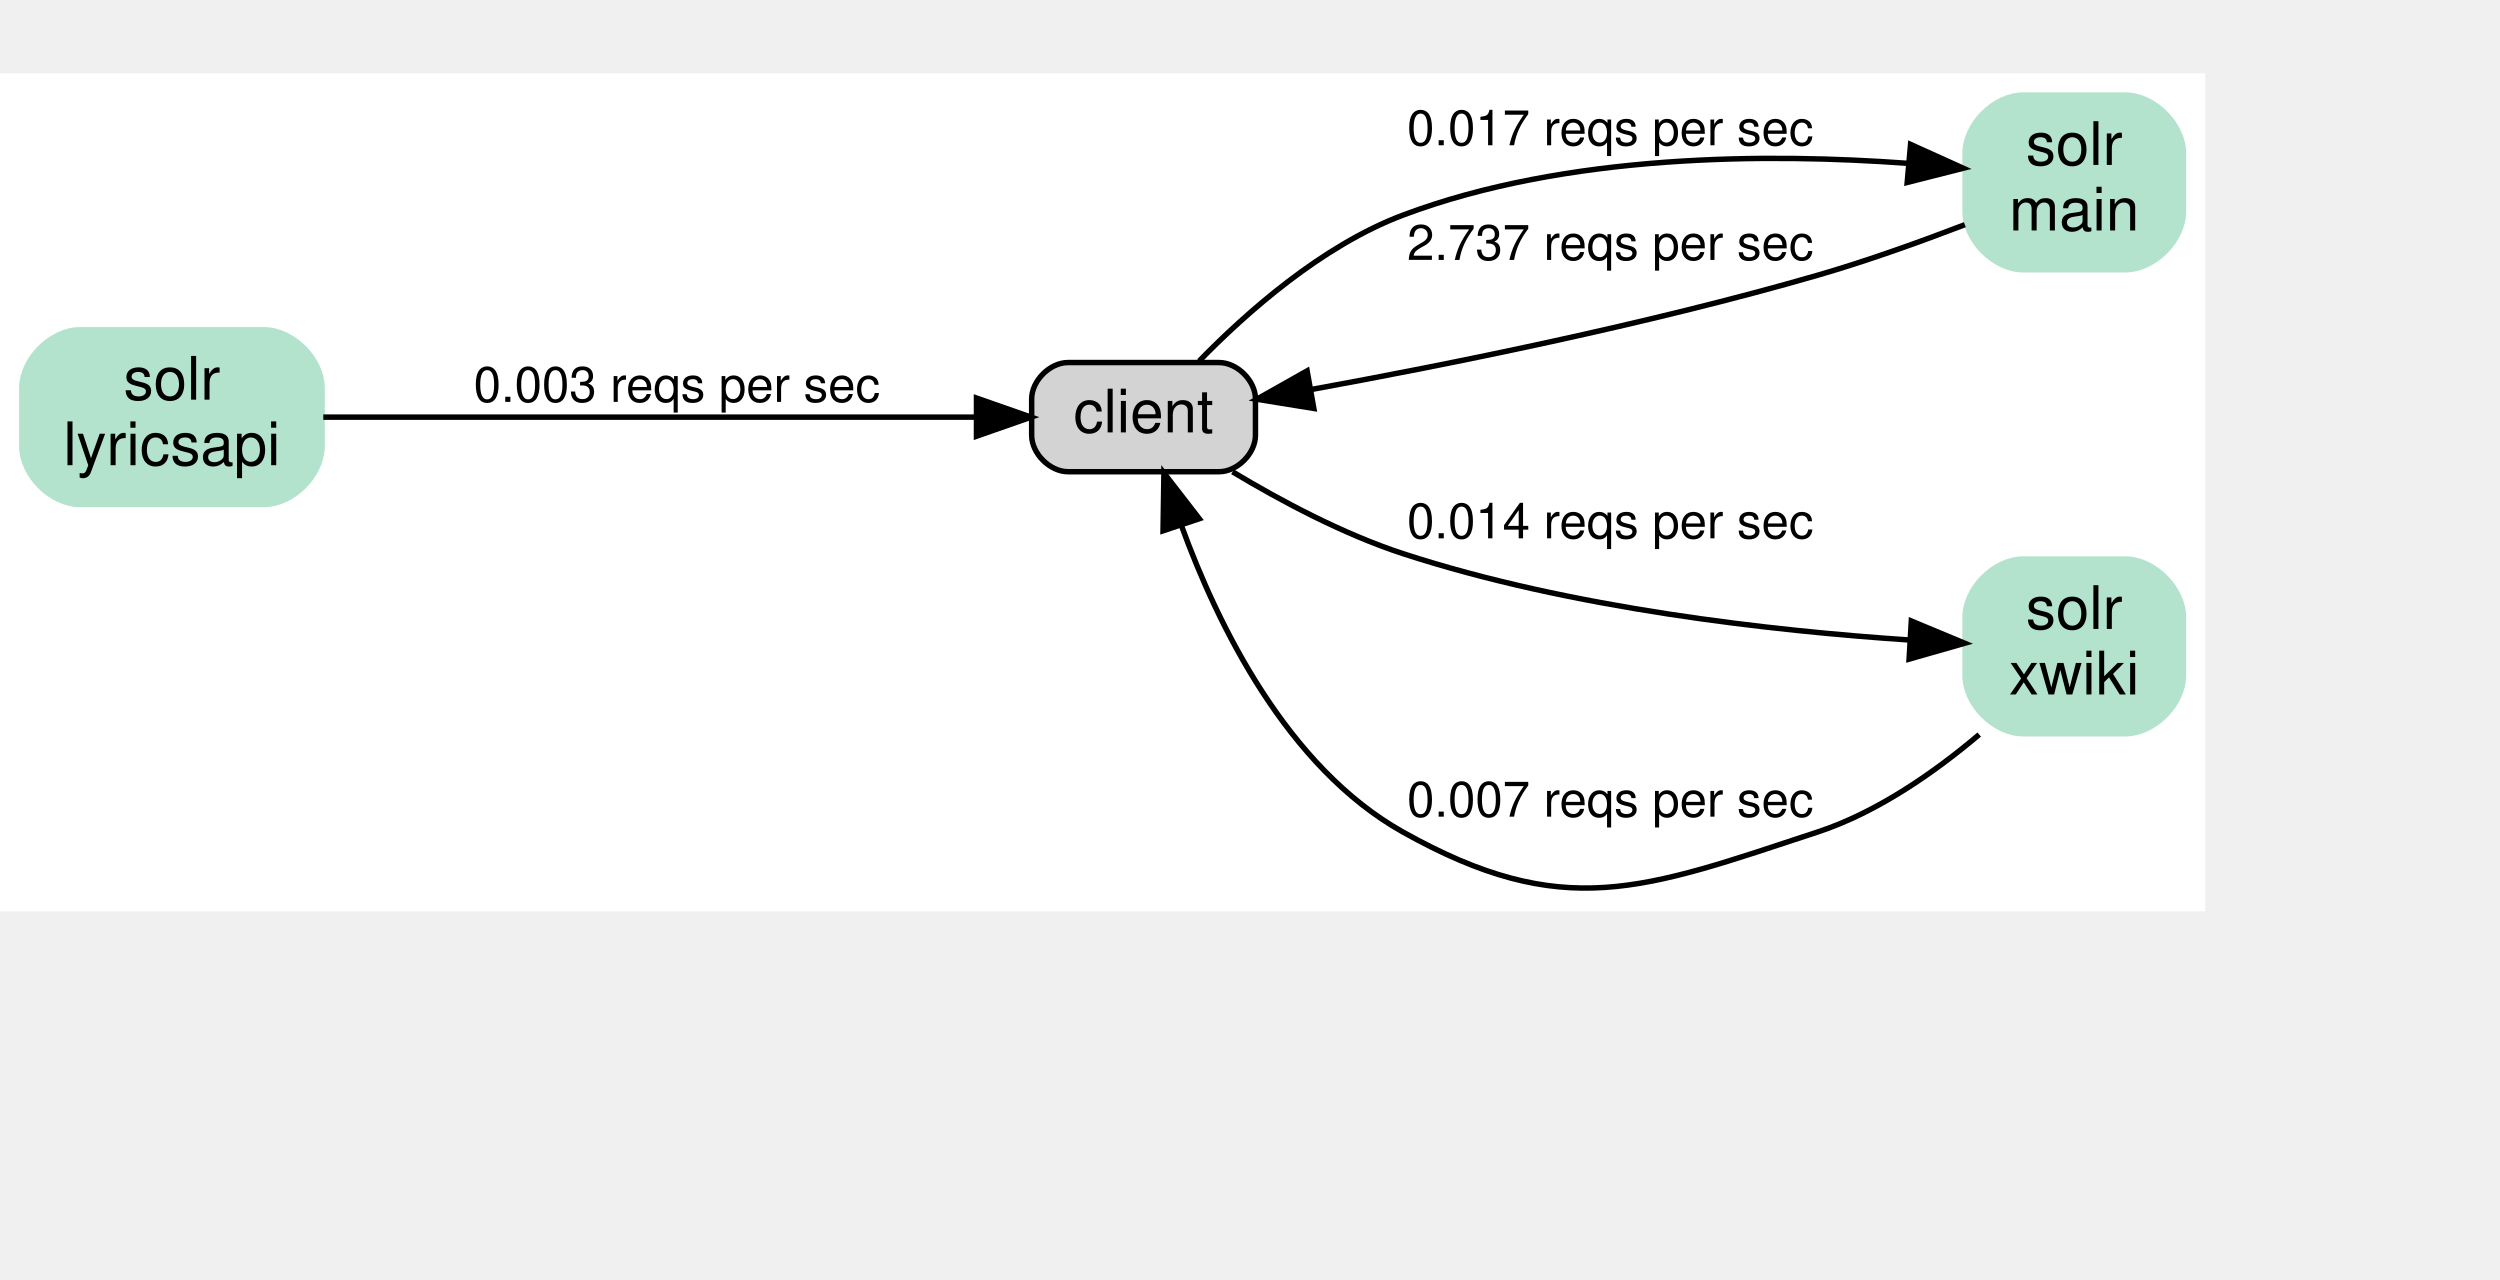
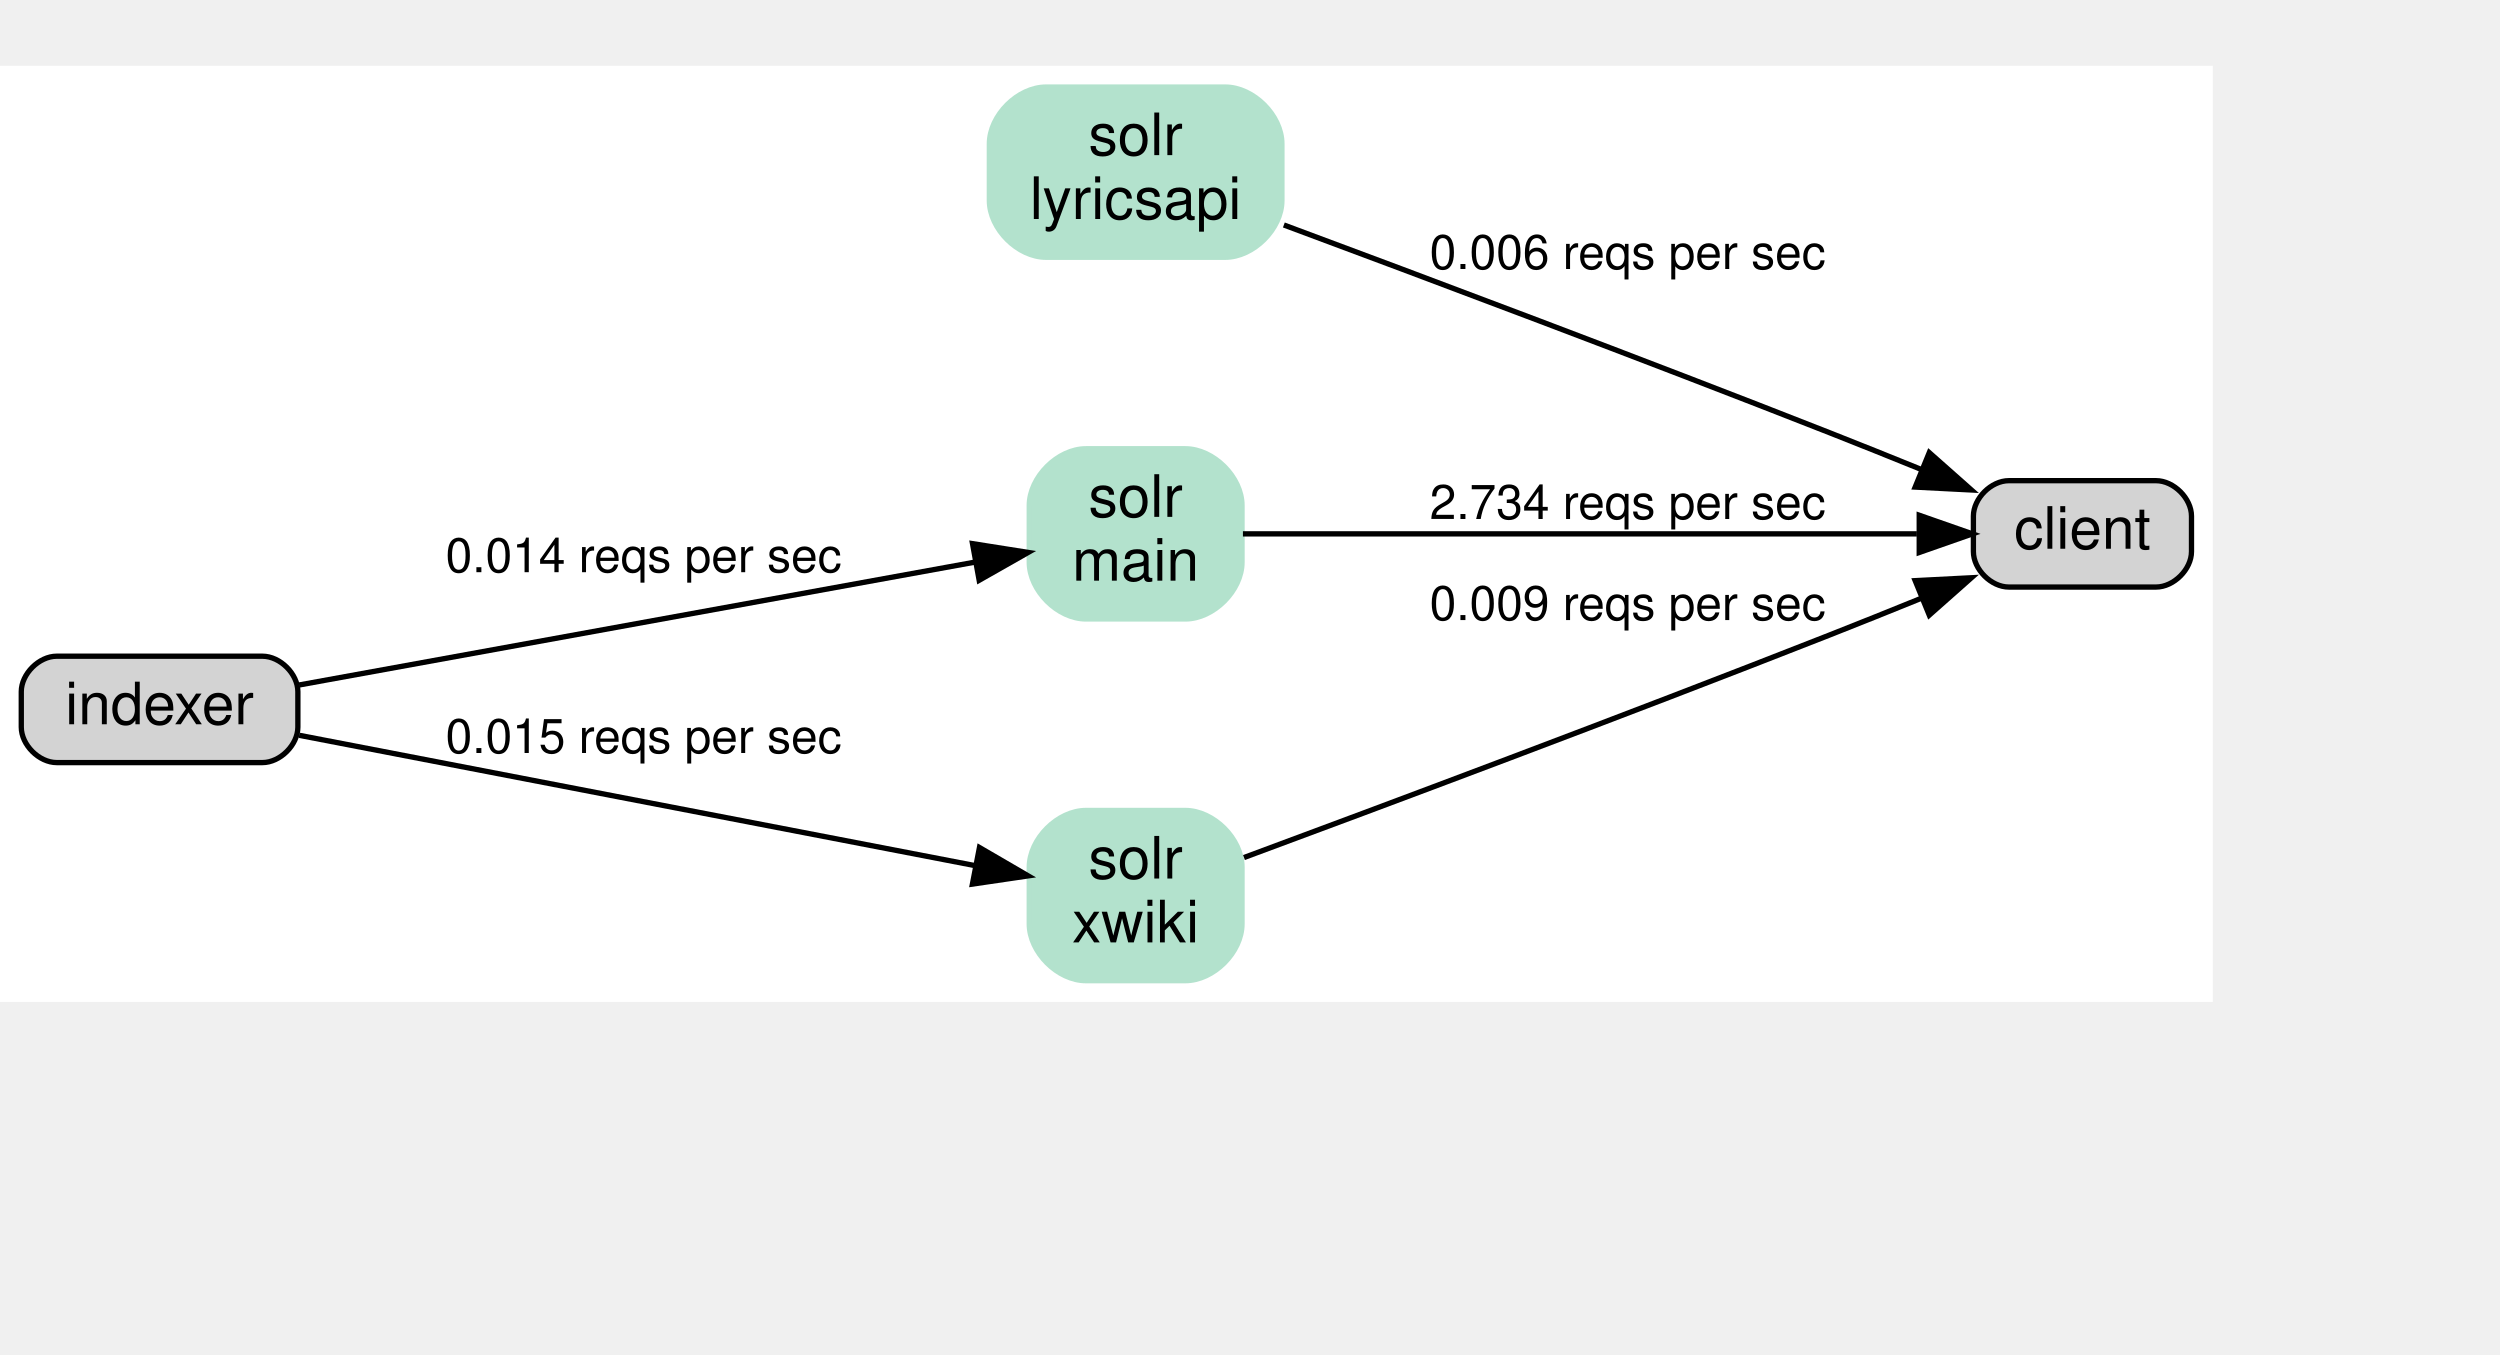
- <svg xmlns="http://www.w3.org/2000/svg" width="512pt" height="262pt" viewBox="54.00 54.00 458.00 207.53">
-   <g id="graph0" class="graph" transform="scale(1 1) rotate(0) translate(58 203.528)">
-     <polygon fill="white" stroke="none" points="-4,4 -4,-149.528 400,-149.528 400,4 -4,4" />
+ <svg xmlns="http://www.w3.org/2000/svg" width="524pt" height="284pt" viewBox="54.00 54.00 470.00 230.00">
+   <g id="graph0" class="graph" transform="scale(1 1) rotate(0) translate(58 226)">
+     <polygon fill="white" stroke="none" points="-4,4 -4,-172 412,-172 412,4 -4,4" />
    <g id="node1" class="node">
-       <path fill="lightgrey" stroke="black" d="M219.333,-96.528C219.333,-96.528 191.667,-96.528 191.667,-96.528 188.333,-96.528 185,-93.195 185,-89.862 185,-89.862 185,-83.195 185,-83.195 185,-79.862 188.333,-76.528 191.667,-76.528 191.667,-76.528 219.333,-76.528 219.333,-76.528 222.667,-76.528 226,-79.862 226,-83.195 226,-83.195 226,-89.862 226,-89.862 226,-93.195 222.667,-96.528 219.333,-96.528" />
-       <text text-anchor="middle" x="205.5" y="-83.728" font-family="Helvetica,sans-Serif" font-size="11.00">client</text>
+       <path fill="lightgrey" stroke="black" d="M401.333,-94C401.333,-94 373.667,-94 373.667,-94 370.333,-94 367,-90.667 367,-87.333 367,-87.333 367,-80.667 367,-80.667 367,-77.333 370.333,-74 373.667,-74 373.667,-74 401.333,-74 401.333,-74 404.667,-74 408,-77.333 408,-80.667 408,-80.667 408,-87.333 408,-87.333 408,-90.667 404.667,-94 401.333,-94" />
+       <text text-anchor="middle" x="387.5" y="-81.2" font-family="Helvetica,sans-Serif" font-size="11.00">client</text>
+     </g>
+     <g id="node2" class="node">
+       <path fill="lightgrey" stroke="black" d="M45.333,-61C45.333,-61 6.667,-61 6.667,-61 3.333,-61 0,-57.667 0,-54.333 0,-54.333 0,-47.667 0,-47.667 0,-44.333 3.333,-41 6.667,-41 6.667,-41 45.333,-41 45.333,-41 48.667,-41 52,-44.333 52,-47.667 52,-47.667 52,-54.333 52,-54.333 52,-57.667 48.667,-61 45.333,-61" />
+       <text text-anchor="middle" x="26" y="-48.2" font-family="Helvetica,sans-Serif" font-size="11.00">indexer</text>
+     </g>
+     <g id="node4" class="node">
+       <path fill="#b3e2cd" stroke="#b3e2cd" d="M218.833,-100C218.833,-100 200.167,-100 200.167,-100 194.833,-100 189.5,-94.667 189.5,-89.333 189.5,-89.333 189.5,-78.667 189.5,-78.667 189.5,-73.333 194.833,-68 200.167,-68 200.167,-68 218.833,-68 218.833,-68 224.167,-68 229.5,-73.333 229.5,-78.667 229.5,-78.667 229.5,-89.333 229.5,-89.333 229.5,-94.667 224.167,-100 218.833,-100" />
+       <text text-anchor="middle" x="209.5" y="-87.2" font-family="Helvetica,sans-Serif" font-size="11.00">solr</text>
+       <text text-anchor="middle" x="209.5" y="-75.2" font-family="Helvetica,sans-Serif" font-size="11.00">main</text>
+     </g>
+     <g id="edge4" class="edge">
+       <path fill="none" stroke="black" d="M52.237,-55.589C85.516,-61.639 143.963,-72.266 179.17,-78.667" />
+       <polygon fill="black" stroke="black" points="178.832,-82.163 189.296,-80.508 180.084,-75.276 178.832,-82.163" />
+       <text text-anchor="middle" x="117" y="-76.8" font-family="Helvetica,sans-Serif" font-size="9.00">0.014 reqs per sec</text>
+     </g>
+     <g id="node5" class="node">
+       <path fill="#b3e2cd" stroke="#b3e2cd" d="M218.833,-32C218.833,-32 200.167,-32 200.167,-32 194.833,-32 189.5,-26.667 189.5,-21.333 189.5,-21.333 189.5,-10.667 189.5,-10.667 189.5,-5.333 194.833,-0 200.167,-0 200.167,-0 218.833,-0 218.833,-0 224.167,-0 229.5,-5.333 229.5,-10.667 229.5,-10.667 229.5,-21.333 229.5,-21.333 229.5,-26.667 224.167,-32 218.833,-32" />
+       <text text-anchor="middle" x="209.5" y="-19.2" font-family="Helvetica,sans-Serif" font-size="11.00">solr</text>
+       <text text-anchor="middle" x="209.5" y="-7.2" font-family="Helvetica,sans-Serif" font-size="11.00">xwiki</text>
+     </g>
+     <g id="edge2" class="edge">
+       <path fill="none" stroke="black" d="M52.237,-46.133C85.516,-39.716 143.963,-28.445 179.17,-21.656" />
+       <polygon fill="black" stroke="black" points="180.14,-25.033 189.296,-19.703 178.815,-18.16 180.14,-25.033" />
+       <text text-anchor="middle" x="117" y="-42.8" font-family="Helvetica,sans-Serif" font-size="9.00">0.015 reqs per sec</text>
    </g>
    <g id="node3" class="node">
-       <path fill="#b3e2cd" stroke="#b3e2cd" d="M385.333,-145.528C385.333,-145.528 366.667,-145.528 366.667,-145.528 361.333,-145.528 356,-140.195 356,-134.861 356,-134.861 356,-124.195 356,-124.195 356,-118.861 361.333,-113.528 366.667,-113.528 366.667,-113.528 385.333,-113.528 385.333,-113.528 390.667,-113.528 396,-118.861 396,-124.195 396,-124.195 396,-134.861 396,-134.861 396,-140.195 390.667,-145.528 385.333,-145.528" />
-       <text text-anchor="middle" x="376" y="-132.728" font-family="Helvetica,sans-Serif" font-size="11.00">solr</text>
-       <text text-anchor="middle" x="376" y="-120.728" font-family="Helvetica,sans-Serif" font-size="11.00">main</text>
-     </g>
-     <g id="edge2" class="edge">
-       <path fill="none" stroke="black" d="M215.684,-96.799C224.327,-105.671 238.134,-117.922 253,-123.528 283.036,-134.855 320.208,-134.885 345.574,-133.017" />
-       <polygon fill="black" stroke="black" points="346.014,-136.492 355.668,-132.127 345.399,-129.519 346.014,-136.492" />
-       <text text-anchor="middle" x="291" y="-136.328" font-family="Helvetica,sans-Serif" font-size="9.00">0.017 reqs per sec</text>
-     </g>
-     <g id="node4" class="node">
-       <path fill="#b3e2cd" stroke="#b3e2cd" d="M385.333,-60.528C385.333,-60.528 366.667,-60.528 366.667,-60.528 361.333,-60.528 356,-55.195 356,-49.861 356,-49.861 356,-39.195 356,-39.195 356,-33.861 361.333,-28.528 366.667,-28.528 366.667,-28.528 385.333,-28.528 385.333,-28.528 390.667,-28.528 396,-33.861 396,-39.195 396,-39.195 396,-49.861 396,-49.861 396,-55.195 390.667,-60.528 385.333,-60.528" />
-       <text text-anchor="middle" x="376" y="-47.728" font-family="Helvetica,sans-Serif" font-size="11.00">solr</text>
-       <text text-anchor="middle" x="376" y="-35.728" font-family="Helvetica,sans-Serif" font-size="11.00">xwiki</text>
-     </g>
-     <g id="edge4" class="edge">
-       <path fill="none" stroke="black" d="M221.803,-76.511C230.587,-71.228 242.023,-65.116 253,-61.528 283.77,-51.472 320.808,-47.364 345.942,-45.687" />
-       <polygon fill="black" stroke="black" points="346.152,-49.18 355.932,-45.106 345.746,-42.192 346.152,-49.18" />
-       <text text-anchor="middle" x="291" y="-64.328" font-family="Helvetica,sans-Serif" font-size="9.00">0.014 reqs per sec</text>
-     </g>
-     <g id="node2" class="node">
-       <path fill="#b3e2cd" stroke="#b3e2cd" d="M44.333,-102.528C44.333,-102.528 10.667,-102.528 10.667,-102.528 5.333,-102.528 0,-97.195 0,-91.862 0,-91.862 0,-81.195 0,-81.195 0,-75.862 5.333,-70.528 10.667,-70.528 10.667,-70.528 44.333,-70.528 44.333,-70.528 49.667,-70.528 55,-75.862 55,-81.195 55,-81.195 55,-91.862 55,-91.862 55,-97.195 49.667,-102.528 44.333,-102.528" />
-       <text text-anchor="middle" x="27.5" y="-89.728" font-family="Helvetica,sans-Serif" font-size="11.00">solr</text>
-       <text text-anchor="middle" x="27.5" y="-77.728" font-family="Helvetica,sans-Serif" font-size="11.00">lyricsapi</text>
+       <path fill="#b3e2cd" stroke="#b3e2cd" d="M226.333,-168C226.333,-168 192.667,-168 192.667,-168 187.333,-168 182,-162.667 182,-157.333 182,-157.333 182,-146.667 182,-146.667 182,-141.333 187.333,-136 192.667,-136 192.667,-136 226.333,-136 226.333,-136 231.667,-136 237,-141.333 237,-146.667 237,-146.667 237,-157.333 237,-157.333 237,-162.667 231.667,-168 226.333,-168" />
+       <text text-anchor="middle" x="209.5" y="-155.2" font-family="Helvetica,sans-Serif" font-size="11.00">solr</text>
+       <text text-anchor="middle" x="209.5" y="-143.2" font-family="Helvetica,sans-Serif" font-size="11.00">lyricsapi</text>
    </g>
    <g id="edge5" class="edge">
-       <path fill="none" stroke="black" d="M55.231,-86.528C87.423,-86.528 141.333,-86.528 174.797,-86.528" />
-       <polygon fill="black" stroke="black" points="174.891,-90.028 184.891,-86.528 174.89,-83.028 174.891,-90.028" />
-       <text text-anchor="middle" x="120" y="-89.328" font-family="Helvetica,sans-Serif" font-size="9.00">0.003 reqs per sec</text>
+       <path fill="none" stroke="black" d="M237.365,-142.069C263.611,-132.311 304.656,-116.905 340,-103 345.615,-100.791 351.591,-98.388 357.323,-96.058" />
+       <polygon fill="black" stroke="black" points="358.702,-99.276 366.633,-92.251 356.052,-92.796 358.702,-99.276" />
+       <text text-anchor="middle" x="302" y="-133.8" font-family="Helvetica,sans-Serif" font-size="9.00">0.006 reqs per sec</text>
    </g>
    <g id="edge1" class="edge">
-       <path fill="none" stroke="black" d="M355.959,-121.786C347.755,-118.635 337.997,-115.13 329,-112.528 297.751,-103.489 261.183,-96.135 236.189,-91.583" />
-       <polygon fill="black" stroke="black" points="236.694,-88.118 226.235,-89.807 235.465,-95.009 236.694,-88.118" />
-       <text text-anchor="middle" x="291" y="-115.328" font-family="Helvetica,sans-Serif" font-size="9.00">2.737 reqs per sec</text>
+       <path fill="none" stroke="black" d="M229.67,-84C260.19,-84 320.075,-84 356.369,-84" />
+       <polygon fill="black" stroke="black" points="356.816,-87.5 366.816,-84 356.816,-80.5 356.816,-87.5" />
+       <text text-anchor="middle" x="302" y="-86.8" font-family="Helvetica,sans-Serif" font-size="9.00">2.734 reqs per sec</text>
    </g>
    <g id="edge3" class="edge">
-       <path fill="none" stroke="black" d="M358.592,-28.379C350.412,-21.452 339.941,-14.133 329,-10.528 296.918,0.041 282.465,5.987 253,-10.528 231.794,-22.414 219.101,-48.348 212.459,-66.603" />
-       <polygon fill="black" stroke="black" points="209.069,-65.706 209.23,-76.299 215.711,-67.918 209.069,-65.706" />
-       <text text-anchor="middle" x="291" y="-13.328" font-family="Helvetica,sans-Serif" font-size="9.00">0.007 reqs per sec</text>
+       <path fill="none" stroke="black" d="M229.868,-23.148C255.239,-32.553 301.077,-49.687 340,-65 345.615,-67.209 351.591,-69.612 357.323,-71.942" />
+       <polygon fill="black" stroke="black" points="356.052,-75.204 366.633,-75.749 358.702,-68.724 356.052,-75.204" />
+       <text text-anchor="middle" x="302" y="-67.8" font-family="Helvetica,sans-Serif" font-size="9.00">0.009 reqs per sec</text>
    </g>
  </g>
</svg>
